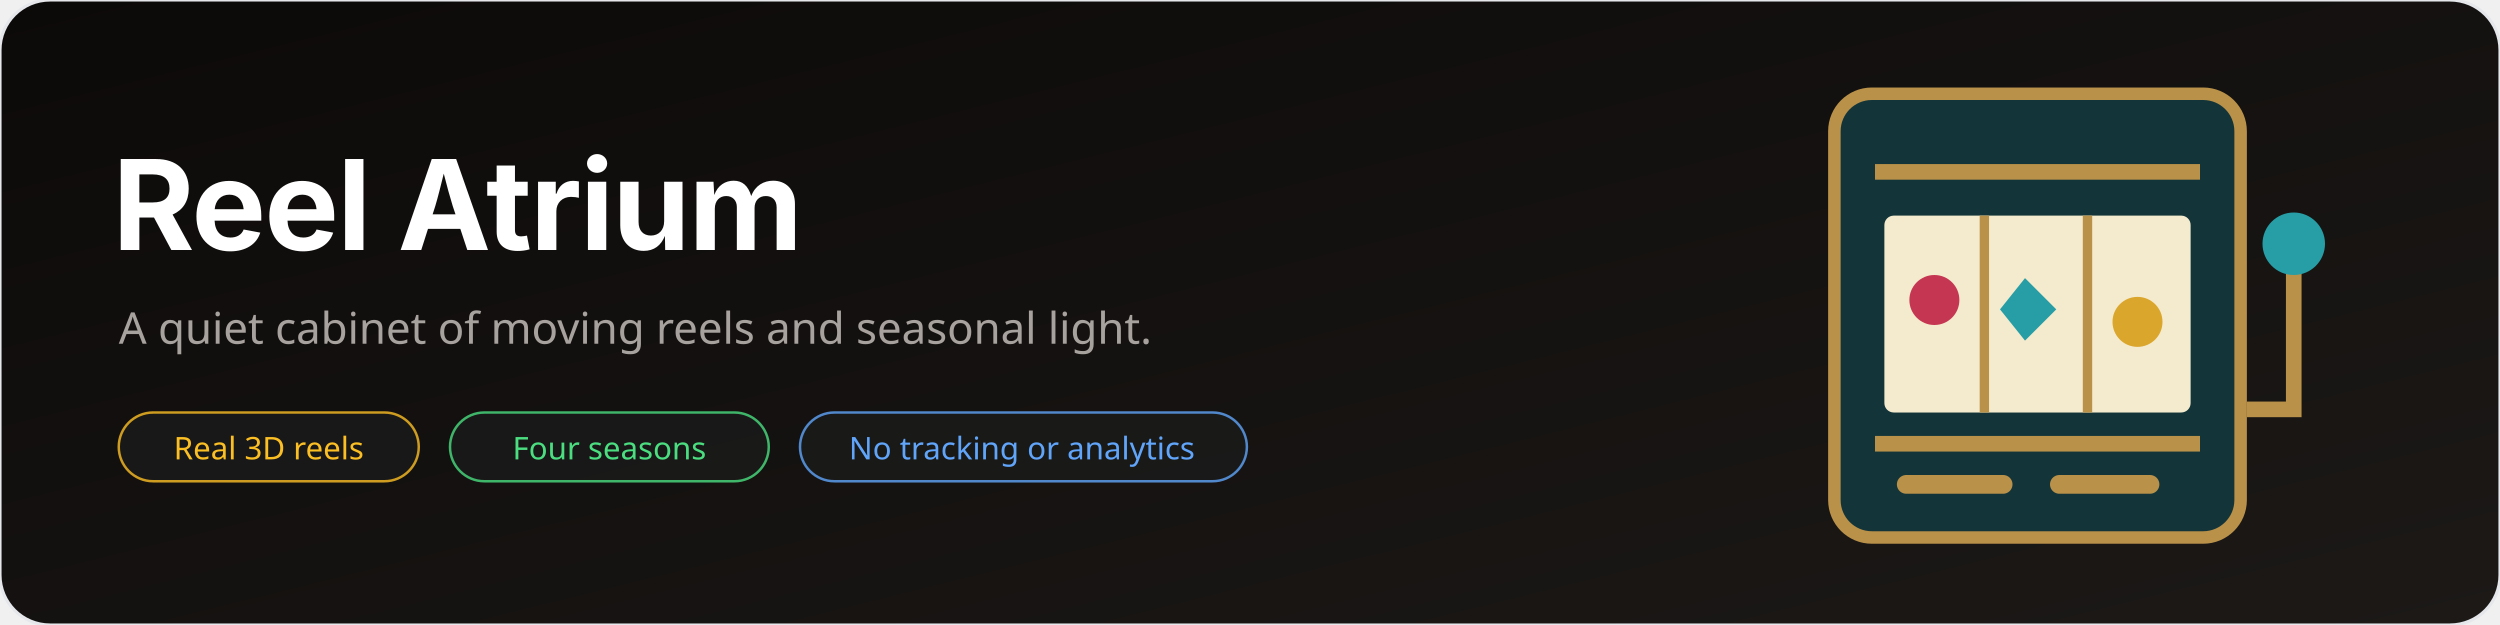
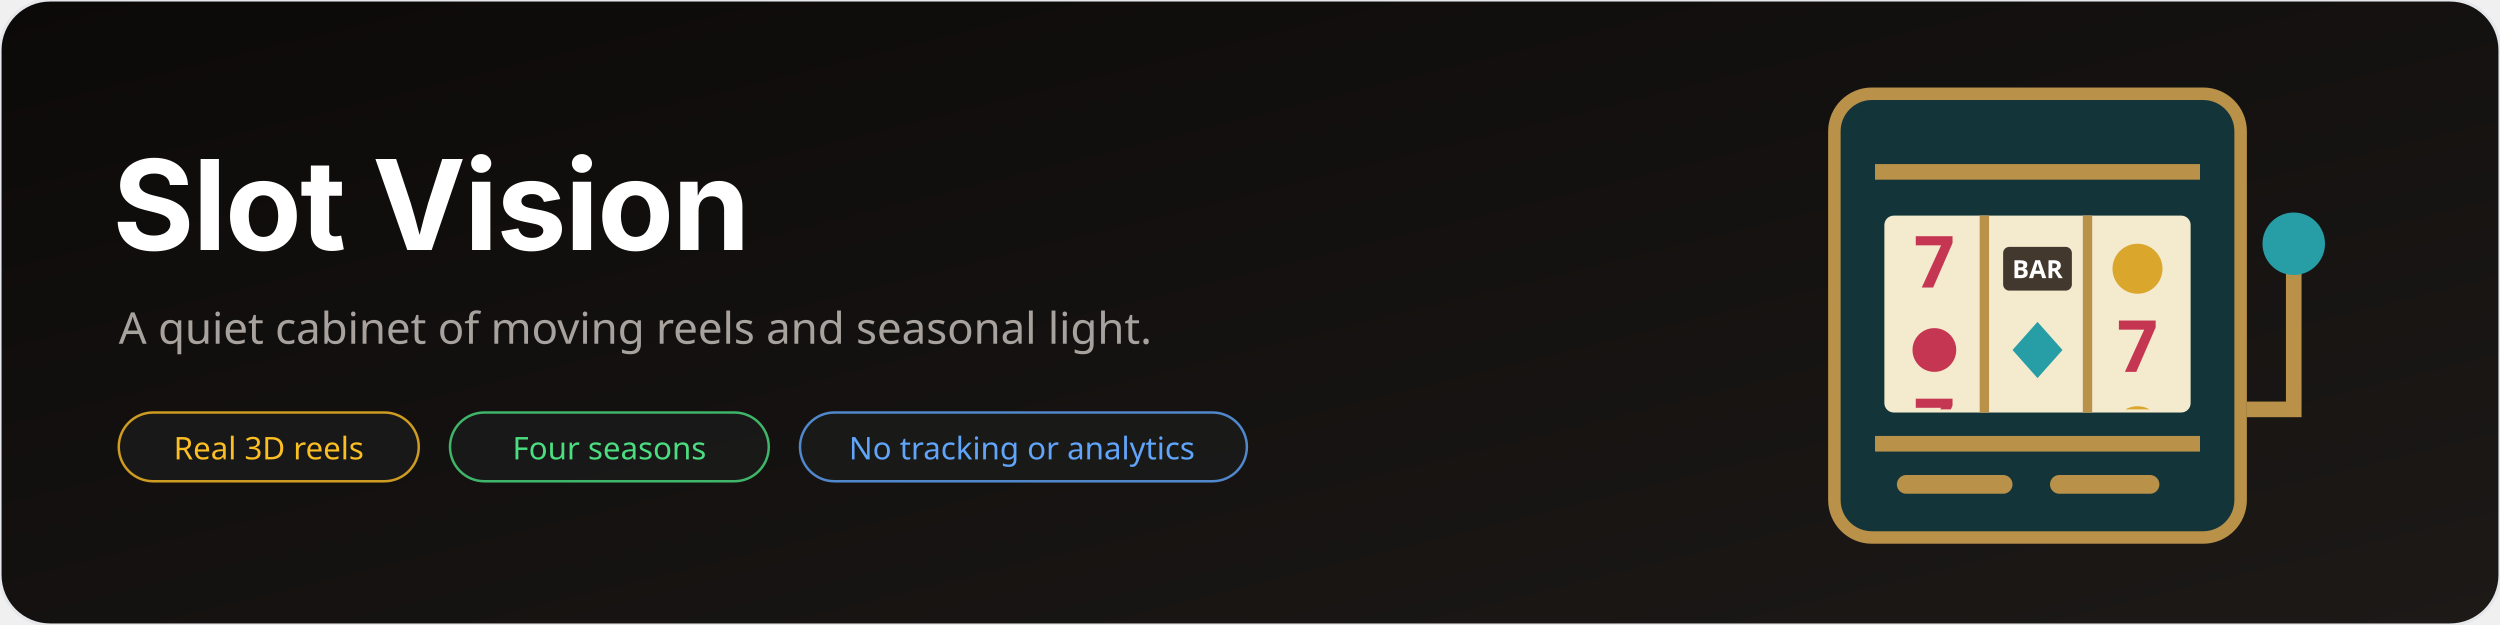
<svg xmlns="http://www.w3.org/2000/svg" viewBox="0 0 800 200">
  <defs>
    <linearGradient id="background" x2="1" y2="1">
      <stop stop-color="#0c0a09" />
      <stop offset="1" stop-color="#1c1917" />
    </linearGradient>
  </defs>
  <rect width="800" height="200" rx="16" fill="url(#background)" stroke="#e5e7eb" />
-   <text x="36" y="80" fill="#fff" font-family="system-ui, -apple-system, 'Segoe UI', sans-serif" font-size="40" font-weight="700" letter-spacing="-.5">Reel Atrium</text>
+   <text x="36" y="80" fill="#fff" font-family="system-ui, -apple-system, 'Segoe UI', sans-serif" font-size="40" font-weight="700" letter-spacing="-.5">Slot Vision</text>
  <text x="38" y="110" fill="#a8a29e" font-family="system-ui, sans-serif" font-size="14">A quiet cabinet of moving reels and seasonal light.</text>
  <g font-family="system-ui,sans-serif" font-size="10" text-anchor="middle" font-weight="500">
    <rect x="38" y="132" width="96" height="22" rx="11" fill="#1a1a1a" opacity=".8" stroke="#fbbf24" stroke-width=".8" />
    <text x="86" y="147" fill="#fbbf24">Real 3D reels</text>
    <rect x="144" y="132" width="102" height="22" rx="11" fill="#1a1a1a" opacity=".8" stroke="#4ade80" stroke-width=".8" />
    <text x="195" y="147" fill="#4ade80">Four seasons</text>
    <rect x="256" y="132" width="143" height="22" rx="11" fill="#1a1a1a" opacity=".8" stroke="#60a5fa" stroke-width=".8" />
    <text x="327" y="147" fill="#60a5fa">No tracking or analytics</text>
  </g>
  <g transform="translate(580 30)">
    <rect x="7" y="0" width="130" height="142" rx="12" fill="#13353a" stroke="#b99149" stroke-width="4" />
    <path d="M20 25H124M20 112H124" stroke="#b99149" stroke-width="5" />
    <rect x="23" y="39" width="98" height="63" rx="3" fill="#f4ebce" />
    <path d="M55 39V102M88 39V102" stroke="#b99149" stroke-width="3" />
-     <g>
-       <circle cx="39" cy="66" r="8" fill="#c53652" />
-       <path d="M68 59L78 69L68 79L60 69Z" fill="#279da5" />
-       <circle cx="104" cy="73" r="8" fill="#dba62c" />
+     <clipPath id="reel-window">
+       <rect x="24" y="40" width="96" height="61" />
+     </clipPath>
+     <g clip-path="url(#reel-window)">
+       <g>
+         <text x="39" y="62" fill="#c53652" font-family="system-ui,sans-serif" font-weight="800" font-size="23" text-anchor="middle">7</text>
+         <circle cx="39" cy="82" r="7" fill="#c53652" />
+         <text x="39" y="114" fill="#c53652" font-family="system-ui,sans-serif" font-weight="800" font-size="23" text-anchor="middle">7</text>
+         <circle cx="39" cy="134" r="7" fill="#c53652" />
+       </g>
+       <g>
+         <rect x="61" y="49" width="22" height="14" rx="2" fill="#42382e" />
+         <text x="72" y="59" fill="#fff" font-family="system-ui,sans-serif" font-weight="700" font-size="8" text-anchor="middle">BAR</text>
+         <path d="M72 73l8 9-8 9-8-9Z" fill="#279da5" />
+         <rect x="61" y="101" width="22" height="14" rx="2" fill="#42382e" />
+         <text x="72" y="111" fill="#fff" font-family="system-ui,sans-serif" font-weight="700" font-size="8" text-anchor="middle">BAR</text>
+         <path d="M72 125l8 9-8 9-8-9Z" fill="#279da5" />
+       </g>
+       <g>
+         <circle cx="104" cy="56" r="8" fill="#dba62c" />
+         <text x="104" y="89" fill="#c53652" font-family="system-ui,sans-serif" font-weight="800" font-size="23" text-anchor="middle">7</text>
+         <circle cx="104" cy="108" r="8" fill="#dba62c" />
+         <text x="104" y="141" fill="#c53652" font-family="system-ui,sans-serif" font-weight="800" font-size="23" text-anchor="middle">7</text>
+       </g>
    </g>
    <path d="M139 101H154V52" stroke="#b99149" stroke-width="5" fill="none" />
    <circle cx="154" cy="48" r="10" fill="#279da5" />
    <path d="M30 125H61M79 125H108" stroke="#b99149" stroke-width="6" stroke-linecap="round" />
  </g>
</svg>
